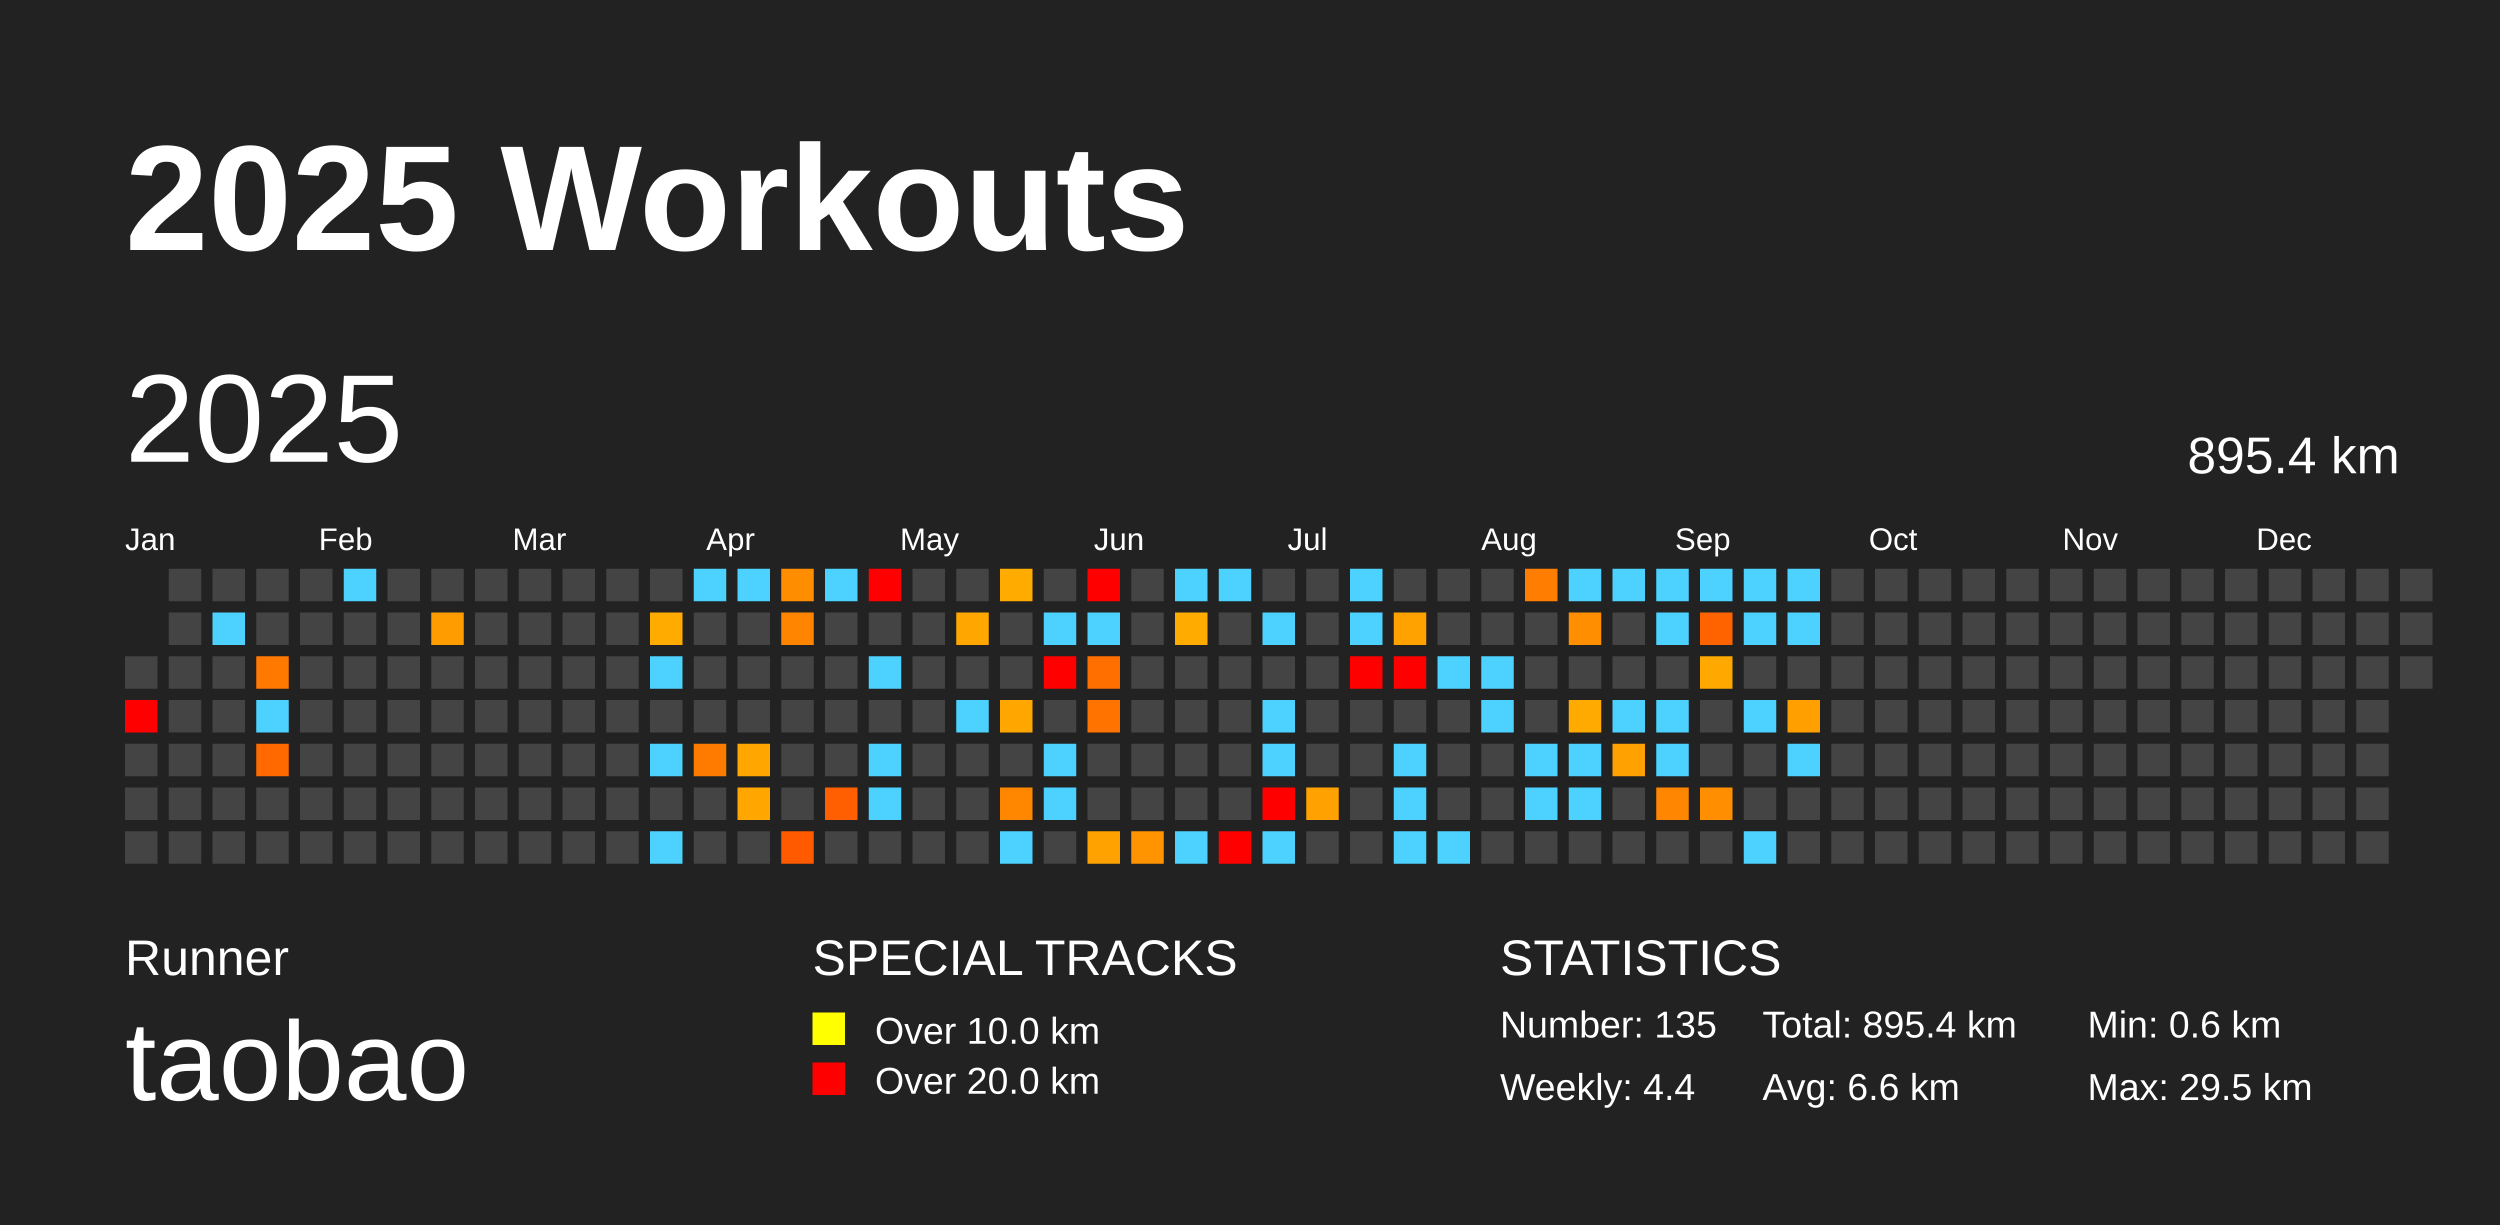
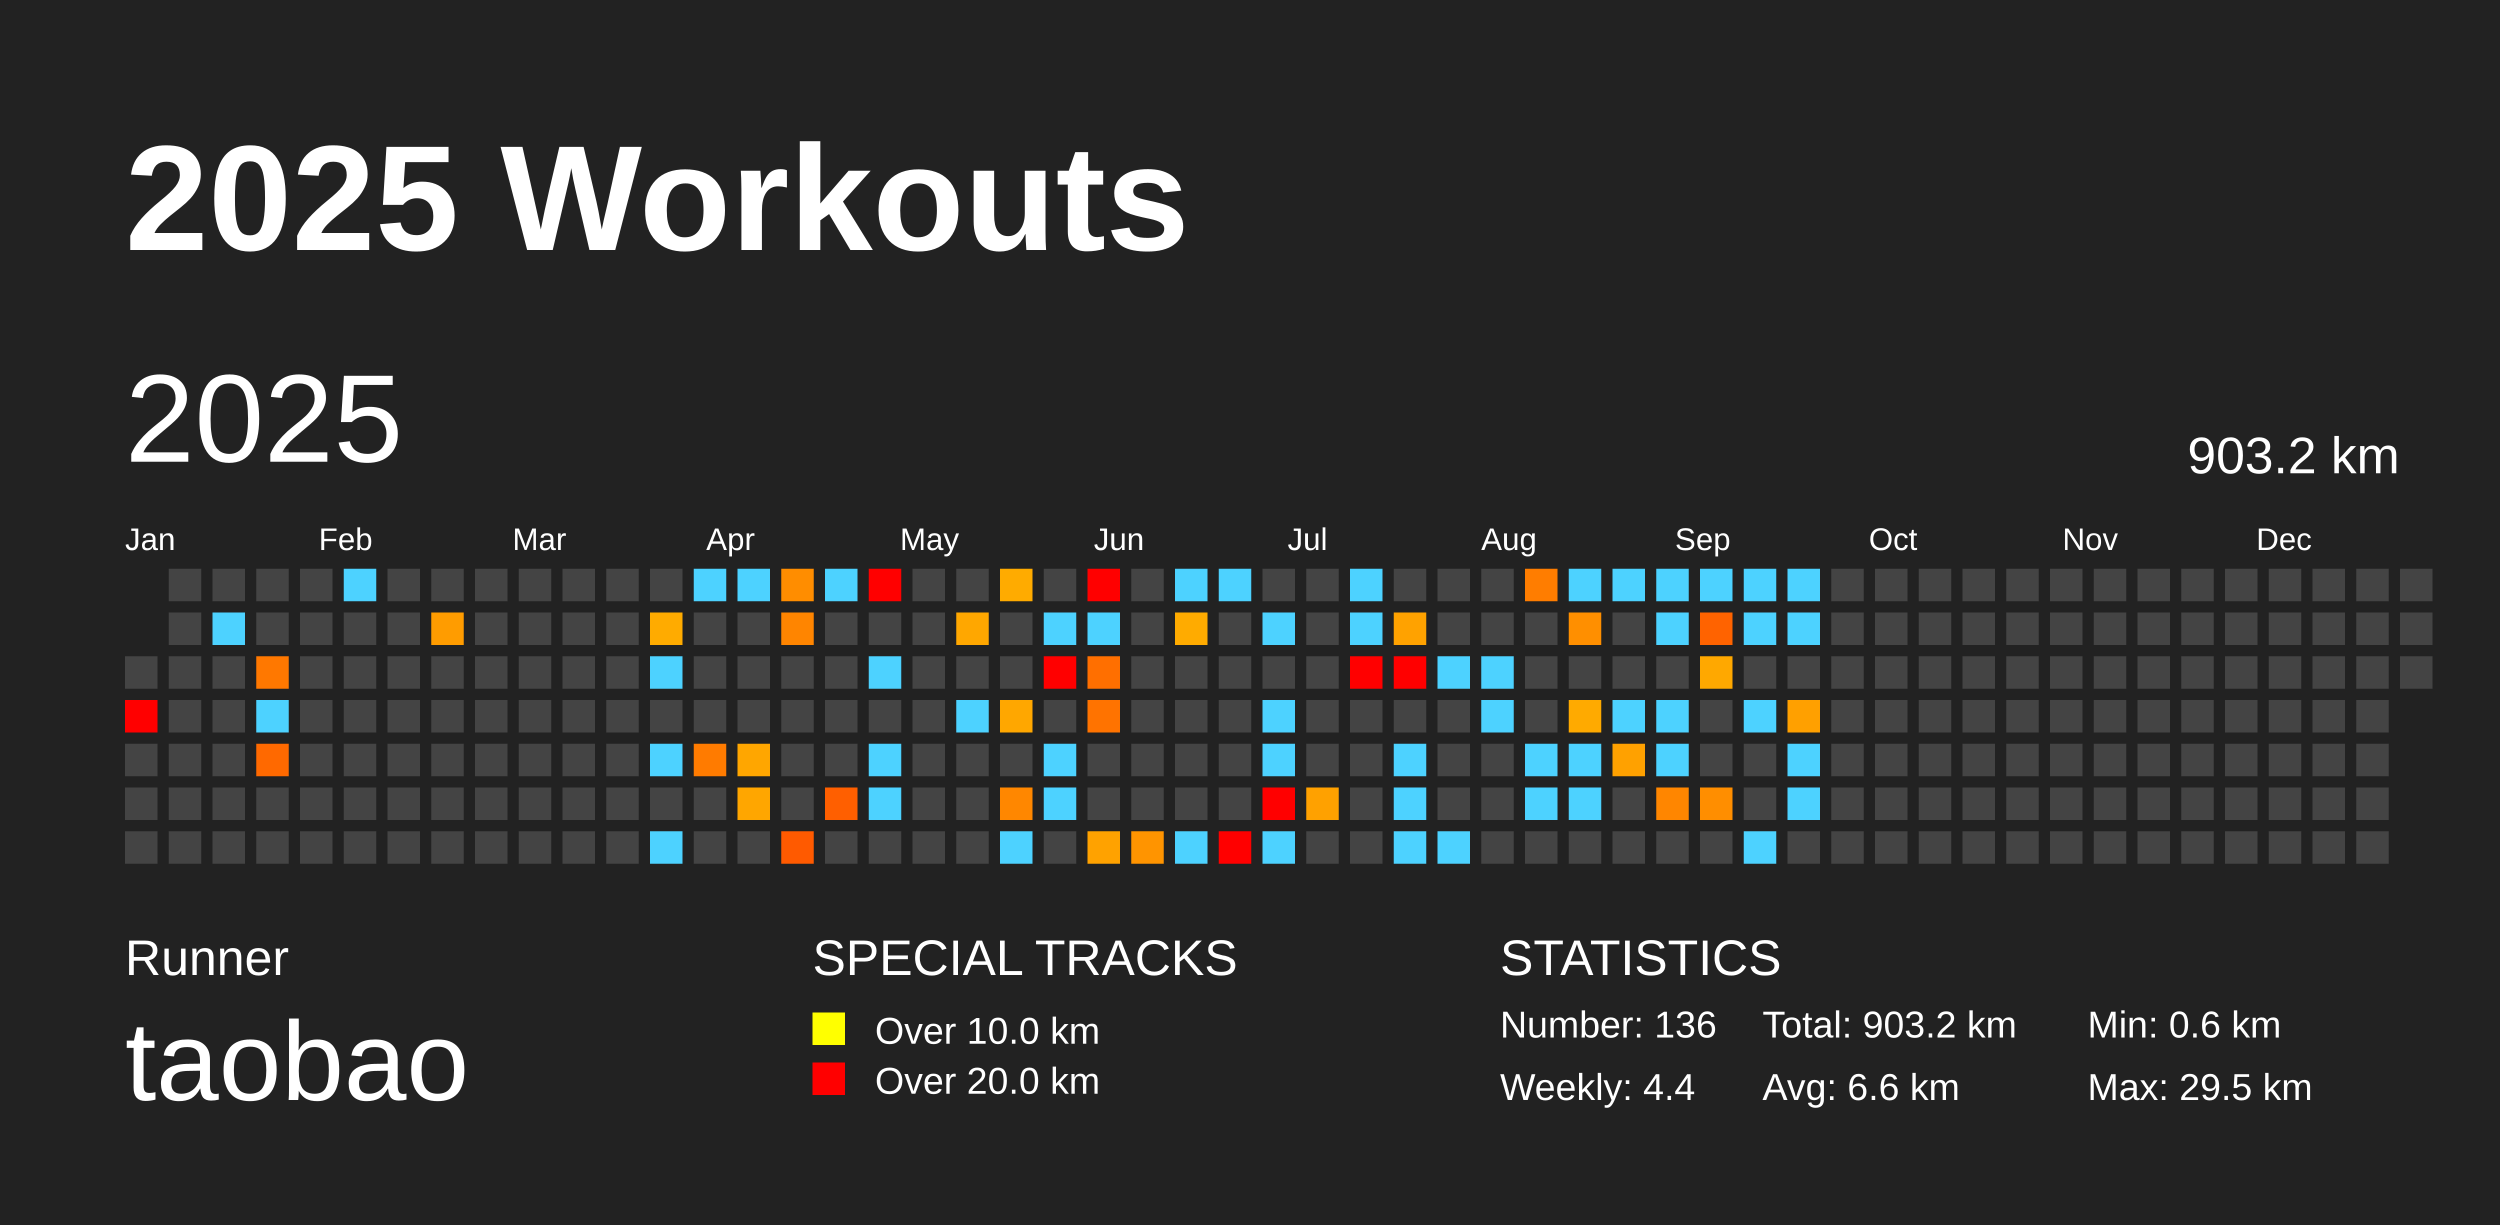
<svg xmlns="http://www.w3.org/2000/svg" baseProfile="full" height="98mm" version="1.1" viewBox="0,0,200,98" width="200mm">
  <defs />
  <rect fill="#222222" height="98" width="200" x="0" y="0" />
  <text fill="#FFFFFF" style="font-size:12px; font-family:Arial; font-weight:bold;" x="10" y="20">2025 Workouts</text>
  <text fill="#FFFFFF" style="font-size:4px; font-family:Arial" x="10" y="78">Runner</text>
  <text fill="#FFFFFF" style="font-size:9px; font-family:Arial" x="10" y="88">taobao</text>
  <text fill="#FFFFFF" style="font-size:4px; font-family:Arial" x="65" y="78">SPECIAL TRACKS</text>
  <rect fill="yellow" height="2.6" width="2.6" x="65" y="81" />
  <text fill="#FFFFFF" style="font-size:3px; font-family:Arial" x="70" y="83.5">Over 10.0 km</text>
  <rect fill="red" height="2.6" width="2.6" x="65" y="85" />
  <text fill="#FFFFFF" style="font-size:3px; font-family:Arial" x="70" y="87.5">Over 20.0 km</text>
  <text fill="#FFFFFF" style="font-size:4px; font-family:Arial" x="120" y="78">STATISTICS</text>
-   <text fill="#FFFFFF" style="font-size:3px; font-family:Arial" x="120" y="83">Number: 135</text>
+   <text fill="#FFFFFF" style="font-size:3px; font-family:Arial" x="120" y="83">Number: 136</text>
  <text fill="#FFFFFF" style="font-size:3px; font-family:Arial" x="120" y="88">Weekly: 4.4</text>
-   <text fill="#FFFFFF" style="font-size:3px; font-family:Arial" x="141" y="83">Total: 895.4 km</text>
+   <text fill="#FFFFFF" style="font-size:3px; font-family:Arial" x="141" y="83">Total: 903.2 km</text>
  <text fill="#FFFFFF" style="font-size:3px; font-family:Arial" x="141" y="88">Avg: 6.6 km</text>
  <text fill="#FFFFFF" style="font-size:3px; font-family:Arial" x="167" y="83">Min: 0.6 km</text>
  <text fill="#FFFFFF" style="font-size:3px; font-family:Arial" x="167" y="88">Max: 29.5 km</text>
  <text dominant-baseline="hanging" fill="#FFFFFF" style="font-size:10.0px; font-family:Arial;" x="10" y="30">2025</text>
-   <text dominant-baseline="hanging" fill="#FFFFFF" style="font-size:4.125px; font-family:Arial;" x="175" y="35">895.4 km</text>
+   <text dominant-baseline="hanging" fill="#FFFFFF" style="font-size:4.125px; font-family:Arial;" x="175" y="35">903.2 km</text>
  <text fill="#FFFFFF" style="font-size:2.5px; font-family:Arial" x="10.0" y="44">Jan</text>
  <text fill="#FFFFFF" style="font-size:2.5px; font-family:Arial" x="25.5" y="44">Feb</text>
  <text fill="#FFFFFF" style="font-size:2.5px; font-family:Arial" x="41.0" y="44">Mar</text>
  <text fill="#FFFFFF" style="font-size:2.5px; font-family:Arial" x="56.5" y="44">Apr</text>
  <text fill="#FFFFFF" style="font-size:2.5px; font-family:Arial" x="72.0" y="44">May</text>
  <text fill="#FFFFFF" style="font-size:2.5px; font-family:Arial" x="87.5" y="44">Jun</text>
  <text fill="#FFFFFF" style="font-size:2.5px; font-family:Arial" x="103.0" y="44">Jul</text>
  <text fill="#FFFFFF" style="font-size:2.5px; font-family:Arial" x="118.5" y="44">Aug</text>
  <text fill="#FFFFFF" style="font-size:2.5px; font-family:Arial" x="134.0" y="44">Sep</text>
  <text fill="#FFFFFF" style="font-size:2.5px; font-family:Arial" x="149.5" y="44">Oct</text>
  <text fill="#FFFFFF" style="font-size:2.5px; font-family:Arial" x="165.0" y="44">Nov</text>
  <text fill="#FFFFFF" style="font-size:2.5px; font-family:Arial" x="180.5" y="44">Dec</text>
  <rect fill="#444444" height="2.6" width="2.6" x="10.0" y="52.5" />
  <rect fill="red" height="2.6" width="2.6" x="10.0" y="56.0" />
  <rect fill="#444444" height="2.6" width="2.6" x="10.0" y="59.5" />
  <rect fill="#444444" height="2.6" width="2.6" x="10.0" y="63.0" />
  <rect fill="#444444" height="2.6" width="2.6" x="10.0" y="66.5" />
  <rect fill="#444444" height="2.6" width="2.6" x="13.5" y="45.5" />
  <rect fill="#444444" height="2.6" width="2.6" x="13.5" y="49.0" />
  <rect fill="#444444" height="2.6" width="2.6" x="13.5" y="52.5" />
  <rect fill="#444444" height="2.6" width="2.6" x="13.5" y="56.0" />
  <rect fill="#444444" height="2.6" width="2.6" x="13.5" y="59.5" />
  <rect fill="#444444" height="2.6" width="2.6" x="13.5" y="63.0" />
  <rect fill="#444444" height="2.6" width="2.6" x="13.5" y="66.5" />
  <rect fill="#444444" height="2.6" width="2.6" x="17.0" y="45.5" />
  <rect fill="#4dd2ff" height="2.6" width="2.6" x="17.0" y="49.0" />
  <rect fill="#444444" height="2.6" width="2.6" x="17.0" y="52.5" />
  <rect fill="#444444" height="2.6" width="2.6" x="17.0" y="56.0" />
  <rect fill="#444444" height="2.6" width="2.6" x="17.0" y="59.5" />
  <rect fill="#444444" height="2.6" width="2.6" x="17.0" y="63.0" />
  <rect fill="#444444" height="2.6" width="2.6" x="17.0" y="66.5" />
  <rect fill="#444444" height="2.6" width="2.6" x="20.5" y="45.5" />
  <rect fill="#444444" height="2.6" width="2.6" x="20.5" y="49.0" />
  <rect fill="#ff7800" height="2.6" width="2.6" x="20.5" y="52.5" />
  <rect fill="#4dd2ff" height="2.6" width="2.6" x="20.5" y="56.0" />
  <rect fill="#ff6900" height="2.6" width="2.6" x="20.5" y="59.5" />
  <rect fill="#444444" height="2.6" width="2.6" x="20.5" y="63.0" />
  <rect fill="#444444" height="2.6" width="2.6" x="20.5" y="66.5" />
  <rect fill="#444444" height="2.6" width="2.6" x="24.0" y="45.5" />
  <rect fill="#444444" height="2.6" width="2.6" x="24.0" y="49.0" />
  <rect fill="#444444" height="2.6" width="2.6" x="24.0" y="52.5" />
  <rect fill="#444444" height="2.6" width="2.6" x="24.0" y="56.0" />
  <rect fill="#444444" height="2.6" width="2.6" x="24.0" y="59.5" />
  <rect fill="#444444" height="2.6" width="2.6" x="24.0" y="63.0" />
  <rect fill="#444444" height="2.6" width="2.6" x="24.0" y="66.5" />
  <rect fill="#4dd2ff" height="2.6" width="2.6" x="27.5" y="45.5" />
  <rect fill="#444444" height="2.6" width="2.6" x="27.5" y="49.0" />
  <rect fill="#444444" height="2.6" width="2.6" x="27.5" y="52.5" />
  <rect fill="#444444" height="2.6" width="2.6" x="27.5" y="56.0" />
  <rect fill="#444444" height="2.6" width="2.6" x="27.5" y="59.5" />
  <rect fill="#444444" height="2.6" width="2.6" x="27.5" y="63.0" />
  <rect fill="#444444" height="2.6" width="2.6" x="27.5" y="66.5" />
  <rect fill="#444444" height="2.6" width="2.6" x="31.0" y="45.5" />
  <rect fill="#444444" height="2.6" width="2.6" x="31.0" y="49.0" />
  <rect fill="#444444" height="2.6" width="2.6" x="31.0" y="52.5" />
  <rect fill="#444444" height="2.6" width="2.6" x="31.0" y="56.0" />
  <rect fill="#444444" height="2.6" width="2.6" x="31.0" y="59.5" />
  <rect fill="#444444" height="2.6" width="2.6" x="31.0" y="63.0" />
  <rect fill="#444444" height="2.6" width="2.6" x="31.0" y="66.5" />
  <rect fill="#444444" height="2.6" width="2.6" x="34.5" y="45.5" />
  <rect fill="#ff9c00" height="2.6" width="2.6" x="34.5" y="49.0" />
  <rect fill="#444444" height="2.6" width="2.6" x="34.5" y="52.5" />
  <rect fill="#444444" height="2.6" width="2.6" x="34.5" y="56.0" />
  <rect fill="#444444" height="2.6" width="2.6" x="34.5" y="59.5" />
  <rect fill="#444444" height="2.6" width="2.6" x="34.5" y="63.0" />
  <rect fill="#444444" height="2.6" width="2.6" x="34.5" y="66.5" />
  <rect fill="#444444" height="2.6" width="2.6" x="38.0" y="45.5" />
  <rect fill="#444444" height="2.6" width="2.6" x="38.0" y="49.0" />
  <rect fill="#444444" height="2.6" width="2.6" x="38.0" y="52.5" />
  <rect fill="#444444" height="2.6" width="2.6" x="38.0" y="56.0" />
  <rect fill="#444444" height="2.6" width="2.6" x="38.0" y="59.5" />
  <rect fill="#444444" height="2.6" width="2.6" x="38.0" y="63.0" />
  <rect fill="#444444" height="2.6" width="2.6" x="38.0" y="66.5" />
  <rect fill="#444444" height="2.6" width="2.6" x="41.5" y="45.5" />
  <rect fill="#444444" height="2.6" width="2.6" x="41.5" y="49.0" />
  <rect fill="#444444" height="2.6" width="2.6" x="41.5" y="52.5" />
  <rect fill="#444444" height="2.6" width="2.6" x="41.5" y="56.0" />
  <rect fill="#444444" height="2.6" width="2.6" x="41.5" y="59.5" />
  <rect fill="#444444" height="2.6" width="2.6" x="41.5" y="63.0" />
  <rect fill="#444444" height="2.6" width="2.6" x="41.5" y="66.5" />
  <rect fill="#444444" height="2.6" width="2.6" x="45.0" y="45.5" />
  <rect fill="#444444" height="2.6" width="2.6" x="45.0" y="49.0" />
  <rect fill="#444444" height="2.6" width="2.6" x="45.0" y="52.5" />
  <rect fill="#444444" height="2.6" width="2.6" x="45.0" y="56.0" />
  <rect fill="#444444" height="2.6" width="2.6" x="45.0" y="59.5" />
  <rect fill="#444444" height="2.6" width="2.6" x="45.0" y="63.0" />
  <rect fill="#444444" height="2.6" width="2.6" x="45.0" y="66.5" />
  <rect fill="#444444" height="2.6" width="2.6" x="48.5" y="45.5" />
  <rect fill="#444444" height="2.6" width="2.6" x="48.5" y="49.0" />
  <rect fill="#444444" height="2.6" width="2.6" x="48.5" y="52.5" />
  <rect fill="#444444" height="2.6" width="2.6" x="48.5" y="56.0" />
  <rect fill="#444444" height="2.6" width="2.6" x="48.5" y="59.5" />
  <rect fill="#444444" height="2.6" width="2.6" x="48.5" y="63.0" />
  <rect fill="#444444" height="2.6" width="2.6" x="48.5" y="66.5" />
  <rect fill="#444444" height="2.6" width="2.6" x="52.0" y="45.5" />
  <rect fill="#ffab00" height="2.6" width="2.6" x="52.0" y="49.0" />
  <rect fill="#4dd2ff" height="2.6" width="2.6" x="52.0" y="52.5" />
  <rect fill="#444444" height="2.6" width="2.6" x="52.0" y="56.0" />
  <rect fill="#4dd2ff" height="2.6" width="2.6" x="52.0" y="59.5" />
  <rect fill="#444444" height="2.6" width="2.6" x="52.0" y="63.0" />
  <rect fill="#4dd2ff" height="2.6" width="2.6" x="52.0" y="66.5" />
  <rect fill="#4dd2ff" height="2.6" width="2.6" x="55.5" y="45.5" />
  <rect fill="#444444" height="2.6" width="2.6" x="55.5" y="49.0" />
  <rect fill="#444444" height="2.6" width="2.6" x="55.5" y="52.5" />
  <rect fill="#444444" height="2.6" width="2.6" x="55.5" y="56.0" />
  <rect fill="#ff7b00" height="2.6" width="2.6" x="55.5" y="59.5" />
  <rect fill="#444444" height="2.6" width="2.6" x="55.5" y="63.0" />
  <rect fill="#444444" height="2.6" width="2.6" x="55.5" y="66.5" />
  <rect fill="#4dd2ff" height="2.6" width="2.6" x="59.0" y="45.5" />
  <rect fill="#444444" height="2.6" width="2.6" x="59.0" y="49.0" />
  <rect fill="#444444" height="2.6" width="2.6" x="59.0" y="52.5" />
  <rect fill="#444444" height="2.6" width="2.6" x="59.0" y="56.0" />
  <rect fill="#ffa600" height="2.6" width="2.6" x="59.0" y="59.5" />
  <rect fill="#ffa600" height="2.6" width="2.6" x="59.0" y="63.0" />
  <rect fill="#444444" height="2.6" width="2.6" x="59.0" y="66.5" />
  <rect fill="#ff8d00" height="2.6" width="2.6" x="62.5" y="45.5" />
  <rect fill="#ff8500" height="2.6" width="2.6" x="62.5" y="49.0" />
  <rect fill="#444444" height="2.6" width="2.6" x="62.5" y="52.5" />
  <rect fill="#444444" height="2.6" width="2.6" x="62.5" y="56.0" />
  <rect fill="#444444" height="2.6" width="2.6" x="62.5" y="59.5" />
  <rect fill="#444444" height="2.6" width="2.6" x="62.5" y="63.0" />
  <rect fill="#ff5a00" height="2.6" width="2.6" x="62.5" y="66.5" />
  <rect fill="#4dd2ff" height="2.6" width="2.6" x="66.0" y="45.5" />
  <rect fill="#444444" height="2.6" width="2.6" x="66.0" y="49.0" />
  <rect fill="#444444" height="2.6" width="2.6" x="66.0" y="52.5" />
  <rect fill="#444444" height="2.6" width="2.6" x="66.0" y="56.0" />
  <rect fill="#444444" height="2.6" width="2.6" x="66.0" y="59.5" />
  <rect fill="#ff5f00" height="2.6" width="2.6" x="66.0" y="63.0" />
  <rect fill="#444444" height="2.6" width="2.6" x="66.0" y="66.5" />
  <rect fill="red" height="2.6" width="2.6" x="69.5" y="45.5" />
  <rect fill="#444444" height="2.6" width="2.6" x="69.5" y="49.0" />
  <rect fill="#4dd2ff" height="2.6" width="2.6" x="69.5" y="52.5" />
  <rect fill="#444444" height="2.6" width="2.6" x="69.5" y="56.0" />
  <rect fill="#4dd2ff" height="2.6" width="2.6" x="69.5" y="59.5" />
  <rect fill="#4dd2ff" height="2.6" width="2.6" x="69.5" y="63.0" />
  <rect fill="#444444" height="2.6" width="2.6" x="69.5" y="66.5" />
  <rect fill="#444444" height="2.6" width="2.6" x="73.0" y="45.5" />
  <rect fill="#444444" height="2.6" width="2.6" x="73.0" y="49.0" />
  <rect fill="#444444" height="2.6" width="2.6" x="73.0" y="52.5" />
  <rect fill="#444444" height="2.6" width="2.6" x="73.0" y="56.0" />
  <rect fill="#444444" height="2.6" width="2.6" x="73.0" y="59.5" />
  <rect fill="#444444" height="2.6" width="2.6" x="73.0" y="63.0" />
  <rect fill="#444444" height="2.6" width="2.6" x="73.0" y="66.5" />
  <rect fill="#444444" height="2.6" width="2.6" x="76.5" y="45.5" />
  <rect fill="#ffa700" height="2.6" width="2.6" x="76.5" y="49.0" />
  <rect fill="#444444" height="2.6" width="2.6" x="76.5" y="52.5" />
  <rect fill="#4dd2ff" height="2.6" width="2.6" x="76.5" y="56.0" />
  <rect fill="#444444" height="2.6" width="2.6" x="76.5" y="59.5" />
  <rect fill="#444444" height="2.6" width="2.6" x="76.5" y="63.0" />
  <rect fill="#444444" height="2.6" width="2.6" x="76.5" y="66.5" />
  <rect fill="#ffab00" height="2.6" width="2.6" x="80.0" y="45.5" />
  <rect fill="#444444" height="2.6" width="2.6" x="80.0" y="49.0" />
  <rect fill="#444444" height="2.6" width="2.6" x="80.0" y="52.5" />
  <rect fill="#ffa700" height="2.6" width="2.6" x="80.0" y="56.0" />
  <rect fill="#444444" height="2.6" width="2.6" x="80.0" y="59.5" />
  <rect fill="#ff8700" height="2.6" width="2.6" x="80.0" y="63.0" />
  <rect fill="#4dd2ff" height="2.6" width="2.6" x="80.0" y="66.5" />
  <rect fill="#444444" height="2.6" width="2.6" x="83.5" y="45.5" />
  <rect fill="#4dd2ff" height="2.6" width="2.6" x="83.5" y="49.0" />
  <rect fill="red" height="2.6" width="2.6" x="83.5" y="52.5" />
  <rect fill="#444444" height="2.6" width="2.6" x="83.5" y="56.0" />
  <rect fill="#4dd2ff" height="2.6" width="2.6" x="83.5" y="59.5" />
  <rect fill="#4dd2ff" height="2.6" width="2.6" x="83.5" y="63.0" />
  <rect fill="#444444" height="2.6" width="2.6" x="83.5" y="66.5" />
  <rect fill="red" height="2.6" width="2.6" x="87.0" y="45.5" />
  <rect fill="#4dd2ff" height="2.6" width="2.6" x="87.0" y="49.0" />
  <rect fill="#ff6f00" height="2.6" width="2.6" x="87.0" y="52.5" />
  <rect fill="#ff7300" height="2.6" width="2.6" x="87.0" y="56.0" />
  <rect fill="#444444" height="2.6" width="2.6" x="87.0" y="59.5" />
  <rect fill="#444444" height="2.6" width="2.6" x="87.0" y="63.0" />
  <rect fill="#ffa200" height="2.6" width="2.6" x="87.0" y="66.5" />
  <rect fill="#444444" height="2.6" width="2.6" x="90.5" y="45.5" />
  <rect fill="#444444" height="2.6" width="2.6" x="90.5" y="49.0" />
  <rect fill="#444444" height="2.6" width="2.6" x="90.5" y="52.5" />
  <rect fill="#444444" height="2.6" width="2.6" x="90.5" y="56.0" />
  <rect fill="#444444" height="2.6" width="2.6" x="90.5" y="59.5" />
  <rect fill="#444444" height="2.6" width="2.6" x="90.5" y="63.0" />
  <rect fill="#ff9400" height="2.6" width="2.6" x="90.5" y="66.5" />
  <rect fill="#4dd2ff" height="2.6" width="2.6" x="94.0" y="45.5" />
  <rect fill="#ffab00" height="2.6" width="2.6" x="94.0" y="49.0" />
  <rect fill="#444444" height="2.6" width="2.6" x="94.0" y="52.5" />
  <rect fill="#444444" height="2.6" width="2.6" x="94.0" y="56.0" />
  <rect fill="#444444" height="2.6" width="2.6" x="94.0" y="59.5" />
  <rect fill="#444444" height="2.6" width="2.6" x="94.0" y="63.0" />
  <rect fill="#4dd2ff" height="2.6" width="2.6" x="94.0" y="66.5" />
  <rect fill="#4dd2ff" height="2.6" width="2.6" x="97.5" y="45.5" />
  <rect fill="#444444" height="2.6" width="2.6" x="97.5" y="49.0" />
  <rect fill="#444444" height="2.6" width="2.6" x="97.5" y="52.5" />
  <rect fill="#444444" height="2.6" width="2.6" x="97.5" y="56.0" />
  <rect fill="#444444" height="2.6" width="2.6" x="97.5" y="59.5" />
  <rect fill="#444444" height="2.6" width="2.6" x="97.5" y="63.0" />
  <rect fill="red" height="2.6" width="2.6" x="97.5" y="66.5" />
  <rect fill="#444444" height="2.6" width="2.6" x="101.0" y="45.5" />
  <rect fill="#4dd2ff" height="2.6" width="2.6" x="101.0" y="49.0" />
  <rect fill="#444444" height="2.6" width="2.6" x="101.0" y="52.5" />
  <rect fill="#4dd2ff" height="2.6" width="2.6" x="101.0" y="56.0" />
  <rect fill="#4dd2ff" height="2.6" width="2.6" x="101.0" y="59.5" />
  <rect fill="red" height="2.6" width="2.6" x="101.0" y="63.0" />
  <rect fill="#4dd2ff" height="2.6" width="2.6" x="101.0" y="66.5" />
  <rect fill="#444444" height="2.6" width="2.6" x="104.5" y="45.5" />
  <rect fill="#444444" height="2.6" width="2.6" x="104.5" y="49.0" />
  <rect fill="#444444" height="2.6" width="2.6" x="104.5" y="52.5" />
  <rect fill="#444444" height="2.6" width="2.6" x="104.5" y="56.0" />
  <rect fill="#444444" height="2.6" width="2.6" x="104.5" y="59.5" />
  <rect fill="#ffa100" height="2.6" width="2.6" x="104.5" y="63.0" />
  <rect fill="#444444" height="2.6" width="2.6" x="104.5" y="66.5" />
  <rect fill="#4dd2ff" height="2.6" width="2.6" x="108.0" y="45.5" />
  <rect fill="#4dd2ff" height="2.6" width="2.6" x="108.0" y="49.0" />
  <rect fill="red" height="2.6" width="2.6" x="108.0" y="52.5" />
  <rect fill="#444444" height="2.6" width="2.6" x="108.0" y="56.0" />
  <rect fill="#444444" height="2.6" width="2.6" x="108.0" y="59.5" />
  <rect fill="#444444" height="2.6" width="2.6" x="108.0" y="63.0" />
  <rect fill="#444444" height="2.6" width="2.6" x="108.0" y="66.5" />
  <rect fill="#444444" height="2.6" width="2.6" x="111.5" y="45.5" />
  <rect fill="#ffa200" height="2.6" width="2.6" x="111.5" y="49.0" />
  <rect fill="red" height="2.6" width="2.6" x="111.5" y="52.5" />
  <rect fill="#444444" height="2.6" width="2.6" x="111.5" y="56.0" />
  <rect fill="#4dd2ff" height="2.6" width="2.6" x="111.5" y="59.5" />
  <rect fill="#4dd2ff" height="2.6" width="2.6" x="111.5" y="63.0" />
  <rect fill="#4dd2ff" height="2.6" width="2.6" x="111.5" y="66.5" />
  <rect fill="#444444" height="2.6" width="2.6" x="115.0" y="45.5" />
  <rect fill="#444444" height="2.6" width="2.6" x="115.0" y="49.0" />
  <rect fill="#4dd2ff" height="2.6" width="2.6" x="115.0" y="52.5" />
  <rect fill="#444444" height="2.6" width="2.6" x="115.0" y="56.0" />
  <rect fill="#444444" height="2.6" width="2.6" x="115.0" y="59.5" />
  <rect fill="#444444" height="2.6" width="2.6" x="115.0" y="63.0" />
  <rect fill="#4dd2ff" height="2.6" width="2.6" x="115.0" y="66.5" />
  <rect fill="#444444" height="2.6" width="2.6" x="118.5" y="45.5" />
  <rect fill="#444444" height="2.6" width="2.6" x="118.5" y="49.0" />
  <rect fill="#4dd2ff" height="2.6" width="2.6" x="118.5" y="52.5" />
  <rect fill="#4dd2ff" height="2.6" width="2.6" x="118.5" y="56.0" />
  <rect fill="#444444" height="2.6" width="2.6" x="118.5" y="59.5" />
  <rect fill="#444444" height="2.6" width="2.6" x="118.5" y="63.0" />
  <rect fill="#444444" height="2.6" width="2.6" x="118.5" y="66.5" />
  <rect fill="#ff7d00" height="2.6" width="2.6" x="122.0" y="45.5" />
  <rect fill="#444444" height="2.6" width="2.6" x="122.0" y="49.0" />
  <rect fill="#444444" height="2.6" width="2.6" x="122.0" y="52.5" />
  <rect fill="#444444" height="2.6" width="2.6" x="122.0" y="56.0" />
  <rect fill="#4dd2ff" height="2.6" width="2.6" x="122.0" y="59.5" />
  <rect fill="#4dd2ff" height="2.6" width="2.6" x="122.0" y="63.0" />
  <rect fill="#444444" height="2.6" width="2.6" x="122.0" y="66.5" />
  <rect fill="#4dd2ff" height="2.6" width="2.6" x="125.5" y="45.5" />
  <rect fill="#ff8f00" height="2.6" width="2.6" x="125.5" y="49.0" />
  <rect fill="#444444" height="2.6" width="2.6" x="125.5" y="52.5" />
  <rect fill="#ffaa00" height="2.6" width="2.6" x="125.5" y="56.0" />
  <rect fill="#4dd2ff" height="2.6" width="2.6" x="125.5" y="59.5" />
  <rect fill="#4dd2ff" height="2.6" width="2.6" x="125.5" y="63.0" />
  <rect fill="#444444" height="2.6" width="2.6" x="125.5" y="66.5" />
  <rect fill="#4dd2ff" height="2.6" width="2.6" x="129.0" y="45.5" />
  <rect fill="#444444" height="2.6" width="2.6" x="129.0" y="49.0" />
  <rect fill="#444444" height="2.6" width="2.6" x="129.0" y="52.5" />
  <rect fill="#4dd2ff" height="2.6" width="2.6" x="129.0" y="56.0" />
  <rect fill="#ffa100" height="2.6" width="2.6" x="129.0" y="59.5" />
  <rect fill="#444444" height="2.6" width="2.6" x="129.0" y="63.0" />
  <rect fill="#444444" height="2.6" width="2.6" x="129.0" y="66.5" />
  <rect fill="#4dd2ff" height="2.6" width="2.6" x="132.5" y="45.5" />
  <rect fill="#4dd2ff" height="2.6" width="2.6" x="132.5" y="49.0" />
  <rect fill="#444444" height="2.6" width="2.6" x="132.5" y="52.5" />
  <rect fill="#4dd2ff" height="2.6" width="2.6" x="132.5" y="56.0" />
  <rect fill="#4dd2ff" height="2.6" width="2.6" x="132.5" y="59.5" />
  <rect fill="#ff8600" height="2.6" width="2.6" x="132.5" y="63.0" />
  <rect fill="#444444" height="2.6" width="2.6" x="132.5" y="66.5" />
  <rect fill="#4dd2ff" height="2.6" width="2.6" x="136.0" y="45.5" />
  <rect fill="#ff6300" height="2.6" width="2.6" x="136.0" y="49.0" />
  <rect fill="#ffa800" height="2.6" width="2.6" x="136.0" y="52.5" />
  <rect fill="#444444" height="2.6" width="2.6" x="136.0" y="56.0" />
  <rect fill="#444444" height="2.6" width="2.6" x="136.0" y="59.5" />
  <rect fill="#ff8e00" height="2.6" width="2.6" x="136.0" y="63.0" />
  <rect fill="#444444" height="2.6" width="2.6" x="136.0" y="66.5" />
  <rect fill="#4dd2ff" height="2.6" width="2.6" x="139.5" y="45.5" />
  <rect fill="#4dd2ff" height="2.6" width="2.6" x="139.5" y="49.0" />
  <rect fill="#444444" height="2.6" width="2.6" x="139.5" y="52.5" />
  <rect fill="#4dd2ff" height="2.6" width="2.6" x="139.5" y="56.0" />
  <rect fill="#444444" height="2.6" width="2.6" x="139.5" y="59.5" />
  <rect fill="#444444" height="2.6" width="2.6" x="139.5" y="63.0" />
  <rect fill="#4dd2ff" height="2.6" width="2.6" x="139.5" y="66.5" />
  <rect fill="#4dd2ff" height="2.6" width="2.6" x="143.0" y="45.5" />
  <rect fill="#4dd2ff" height="2.6" width="2.6" x="143.0" y="49.0" />
  <rect fill="#444444" height="2.6" width="2.6" x="143.0" y="52.5" />
  <rect fill="#ffa000" height="2.6" width="2.6" x="143.0" y="56.0" />
  <rect fill="#4dd2ff" height="2.6" width="2.6" x="143.0" y="59.5" />
-   <rect fill="#444444" height="2.6" width="2.6" x="143.0" y="63.0" />
+   <rect fill="#4dd2ff" height="2.6" width="2.6" x="143.0" y="63.0" />
  <rect fill="#444444" height="2.6" width="2.6" x="143.0" y="66.5" />
  <rect fill="#444444" height="2.6" width="2.6" x="146.5" y="45.5" />
  <rect fill="#444444" height="2.6" width="2.6" x="146.5" y="49.0" />
  <rect fill="#444444" height="2.6" width="2.6" x="146.5" y="52.5" />
  <rect fill="#444444" height="2.6" width="2.6" x="146.5" y="56.0" />
  <rect fill="#444444" height="2.6" width="2.6" x="146.5" y="59.5" />
  <rect fill="#444444" height="2.6" width="2.6" x="146.5" y="63.0" />
  <rect fill="#444444" height="2.6" width="2.6" x="146.5" y="66.5" />
  <rect fill="#444444" height="2.6" width="2.6" x="150.0" y="45.5" />
  <rect fill="#444444" height="2.6" width="2.6" x="150.0" y="49.0" />
  <rect fill="#444444" height="2.6" width="2.6" x="150.0" y="52.5" />
  <rect fill="#444444" height="2.6" width="2.6" x="150.0" y="56.0" />
  <rect fill="#444444" height="2.6" width="2.6" x="150.0" y="59.5" />
  <rect fill="#444444" height="2.6" width="2.6" x="150.0" y="63.0" />
  <rect fill="#444444" height="2.6" width="2.6" x="150.0" y="66.5" />
  <rect fill="#444444" height="2.6" width="2.6" x="153.5" y="45.5" />
  <rect fill="#444444" height="2.6" width="2.6" x="153.5" y="49.0" />
  <rect fill="#444444" height="2.6" width="2.6" x="153.5" y="52.5" />
  <rect fill="#444444" height="2.6" width="2.6" x="153.5" y="56.0" />
  <rect fill="#444444" height="2.6" width="2.6" x="153.5" y="59.5" />
  <rect fill="#444444" height="2.6" width="2.6" x="153.5" y="63.0" />
  <rect fill="#444444" height="2.6" width="2.6" x="153.5" y="66.5" />
  <rect fill="#444444" height="2.6" width="2.6" x="157.0" y="45.5" />
  <rect fill="#444444" height="2.6" width="2.6" x="157.0" y="49.0" />
  <rect fill="#444444" height="2.6" width="2.6" x="157.0" y="52.5" />
  <rect fill="#444444" height="2.6" width="2.6" x="157.0" y="56.0" />
  <rect fill="#444444" height="2.6" width="2.6" x="157.0" y="59.5" />
  <rect fill="#444444" height="2.6" width="2.6" x="157.0" y="63.0" />
  <rect fill="#444444" height="2.6" width="2.6" x="157.0" y="66.5" />
  <rect fill="#444444" height="2.6" width="2.6" x="160.5" y="45.5" />
  <rect fill="#444444" height="2.6" width="2.6" x="160.5" y="49.0" />
  <rect fill="#444444" height="2.6" width="2.6" x="160.5" y="52.5" />
  <rect fill="#444444" height="2.6" width="2.6" x="160.5" y="56.0" />
  <rect fill="#444444" height="2.6" width="2.6" x="160.5" y="59.5" />
  <rect fill="#444444" height="2.6" width="2.6" x="160.5" y="63.0" />
  <rect fill="#444444" height="2.6" width="2.6" x="160.5" y="66.5" />
  <rect fill="#444444" height="2.6" width="2.6" x="164.0" y="45.5" />
  <rect fill="#444444" height="2.6" width="2.6" x="164.0" y="49.0" />
  <rect fill="#444444" height="2.6" width="2.6" x="164.0" y="52.5" />
  <rect fill="#444444" height="2.6" width="2.6" x="164.0" y="56.0" />
  <rect fill="#444444" height="2.6" width="2.6" x="164.0" y="59.5" />
  <rect fill="#444444" height="2.6" width="2.6" x="164.0" y="63.0" />
  <rect fill="#444444" height="2.6" width="2.6" x="164.0" y="66.5" />
  <rect fill="#444444" height="2.6" width="2.6" x="167.5" y="45.5" />
  <rect fill="#444444" height="2.6" width="2.6" x="167.5" y="49.0" />
  <rect fill="#444444" height="2.6" width="2.6" x="167.5" y="52.5" />
  <rect fill="#444444" height="2.6" width="2.6" x="167.5" y="56.0" />
  <rect fill="#444444" height="2.6" width="2.6" x="167.5" y="59.5" />
  <rect fill="#444444" height="2.6" width="2.6" x="167.5" y="63.0" />
  <rect fill="#444444" height="2.6" width="2.6" x="167.5" y="66.5" />
  <rect fill="#444444" height="2.6" width="2.6" x="171.0" y="45.5" />
  <rect fill="#444444" height="2.6" width="2.6" x="171.0" y="49.0" />
  <rect fill="#444444" height="2.6" width="2.6" x="171.0" y="52.5" />
  <rect fill="#444444" height="2.6" width="2.6" x="171.0" y="56.0" />
  <rect fill="#444444" height="2.6" width="2.6" x="171.0" y="59.5" />
  <rect fill="#444444" height="2.6" width="2.6" x="171.0" y="63.0" />
  <rect fill="#444444" height="2.6" width="2.6" x="171.0" y="66.5" />
  <rect fill="#444444" height="2.6" width="2.6" x="174.5" y="45.5" />
  <rect fill="#444444" height="2.6" width="2.6" x="174.5" y="49.0" />
  <rect fill="#444444" height="2.6" width="2.6" x="174.5" y="52.5" />
  <rect fill="#444444" height="2.6" width="2.6" x="174.5" y="56.0" />
  <rect fill="#444444" height="2.6" width="2.6" x="174.5" y="59.5" />
  <rect fill="#444444" height="2.6" width="2.6" x="174.5" y="63.0" />
  <rect fill="#444444" height="2.6" width="2.6" x="174.5" y="66.5" />
  <rect fill="#444444" height="2.6" width="2.6" x="178.0" y="45.5" />
  <rect fill="#444444" height="2.6" width="2.6" x="178.0" y="49.0" />
  <rect fill="#444444" height="2.6" width="2.6" x="178.0" y="52.5" />
  <rect fill="#444444" height="2.6" width="2.6" x="178.0" y="56.0" />
  <rect fill="#444444" height="2.6" width="2.6" x="178.0" y="59.5" />
  <rect fill="#444444" height="2.6" width="2.6" x="178.0" y="63.0" />
  <rect fill="#444444" height="2.6" width="2.6" x="178.0" y="66.5" />
  <rect fill="#444444" height="2.6" width="2.6" x="181.5" y="45.5" />
  <rect fill="#444444" height="2.6" width="2.6" x="181.5" y="49.0" />
  <rect fill="#444444" height="2.6" width="2.6" x="181.5" y="52.5" />
  <rect fill="#444444" height="2.6" width="2.6" x="181.5" y="56.0" />
  <rect fill="#444444" height="2.6" width="2.6" x="181.5" y="59.5" />
  <rect fill="#444444" height="2.6" width="2.6" x="181.5" y="63.0" />
  <rect fill="#444444" height="2.6" width="2.6" x="181.5" y="66.5" />
  <rect fill="#444444" height="2.6" width="2.6" x="185.0" y="45.5" />
  <rect fill="#444444" height="2.6" width="2.6" x="185.0" y="49.0" />
  <rect fill="#444444" height="2.6" width="2.6" x="185.0" y="52.5" />
  <rect fill="#444444" height="2.6" width="2.6" x="185.0" y="56.0" />
  <rect fill="#444444" height="2.6" width="2.6" x="185.0" y="59.5" />
  <rect fill="#444444" height="2.6" width="2.6" x="185.0" y="63.0" />
  <rect fill="#444444" height="2.6" width="2.6" x="185.0" y="66.5" />
  <rect fill="#444444" height="2.6" width="2.6" x="188.5" y="45.5" />
  <rect fill="#444444" height="2.6" width="2.6" x="188.5" y="49.0" />
  <rect fill="#444444" height="2.6" width="2.6" x="188.5" y="52.5" />
  <rect fill="#444444" height="2.6" width="2.6" x="188.5" y="56.0" />
  <rect fill="#444444" height="2.6" width="2.6" x="188.5" y="59.5" />
  <rect fill="#444444" height="2.6" width="2.6" x="188.5" y="63.0" />
  <rect fill="#444444" height="2.6" width="2.6" x="188.5" y="66.5" />
  <rect fill="#444444" height="2.6" width="2.6" x="192.0" y="45.5" />
  <rect fill="#444444" height="2.6" width="2.6" x="192.0" y="49.0" />
  <rect fill="#444444" height="2.6" width="2.6" x="192.0" y="52.5" />
</svg>
